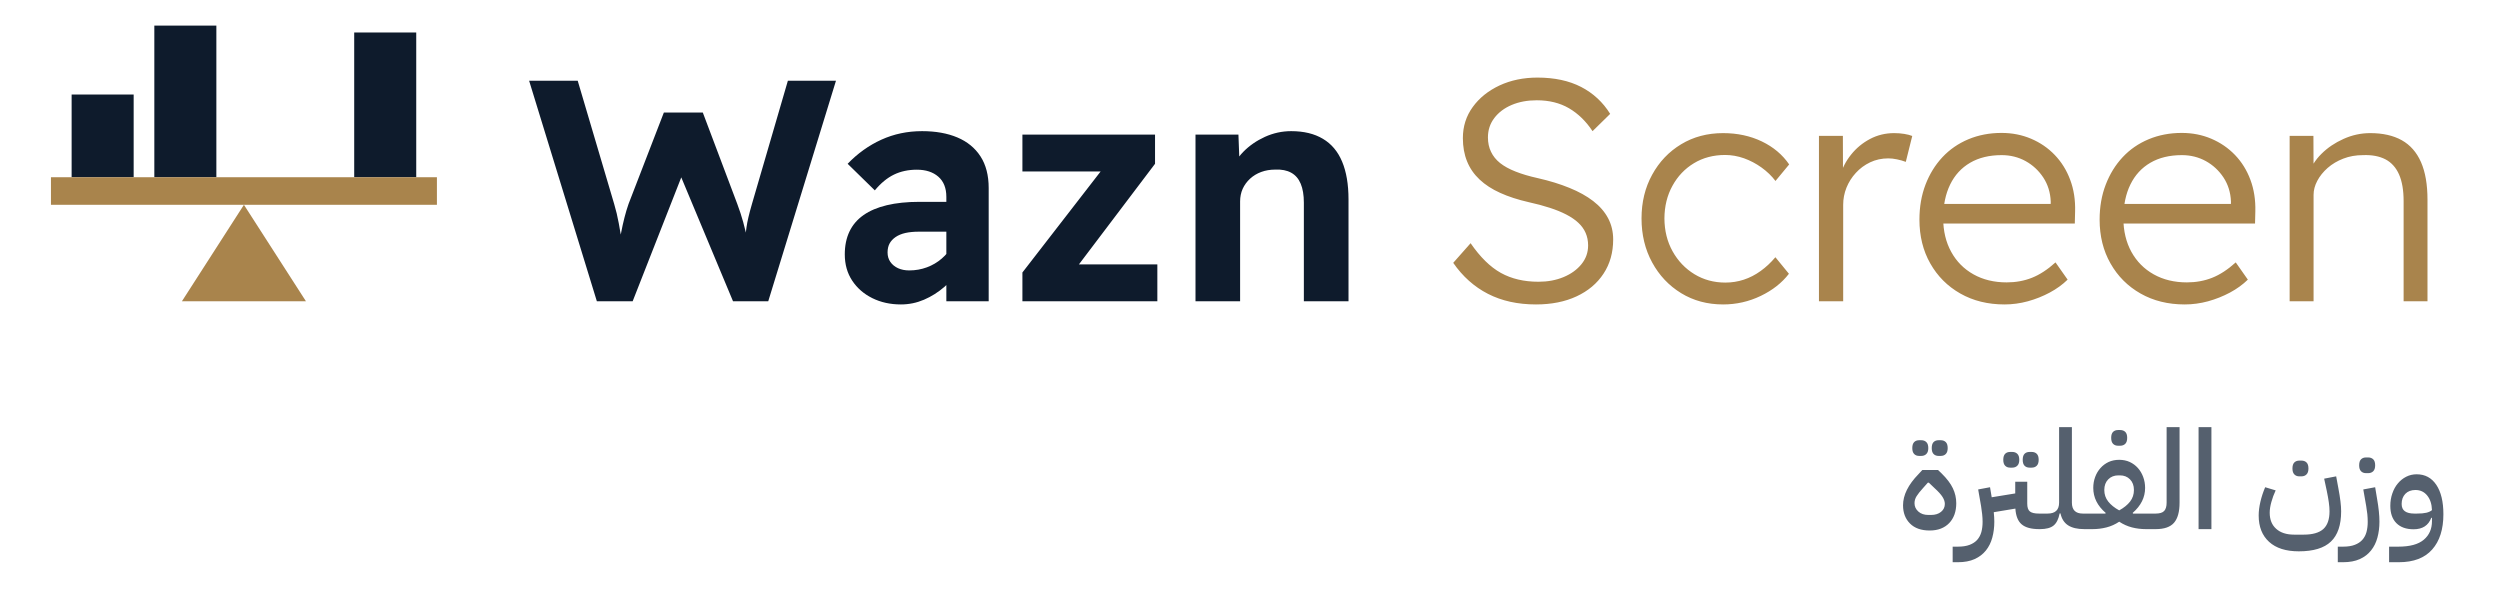
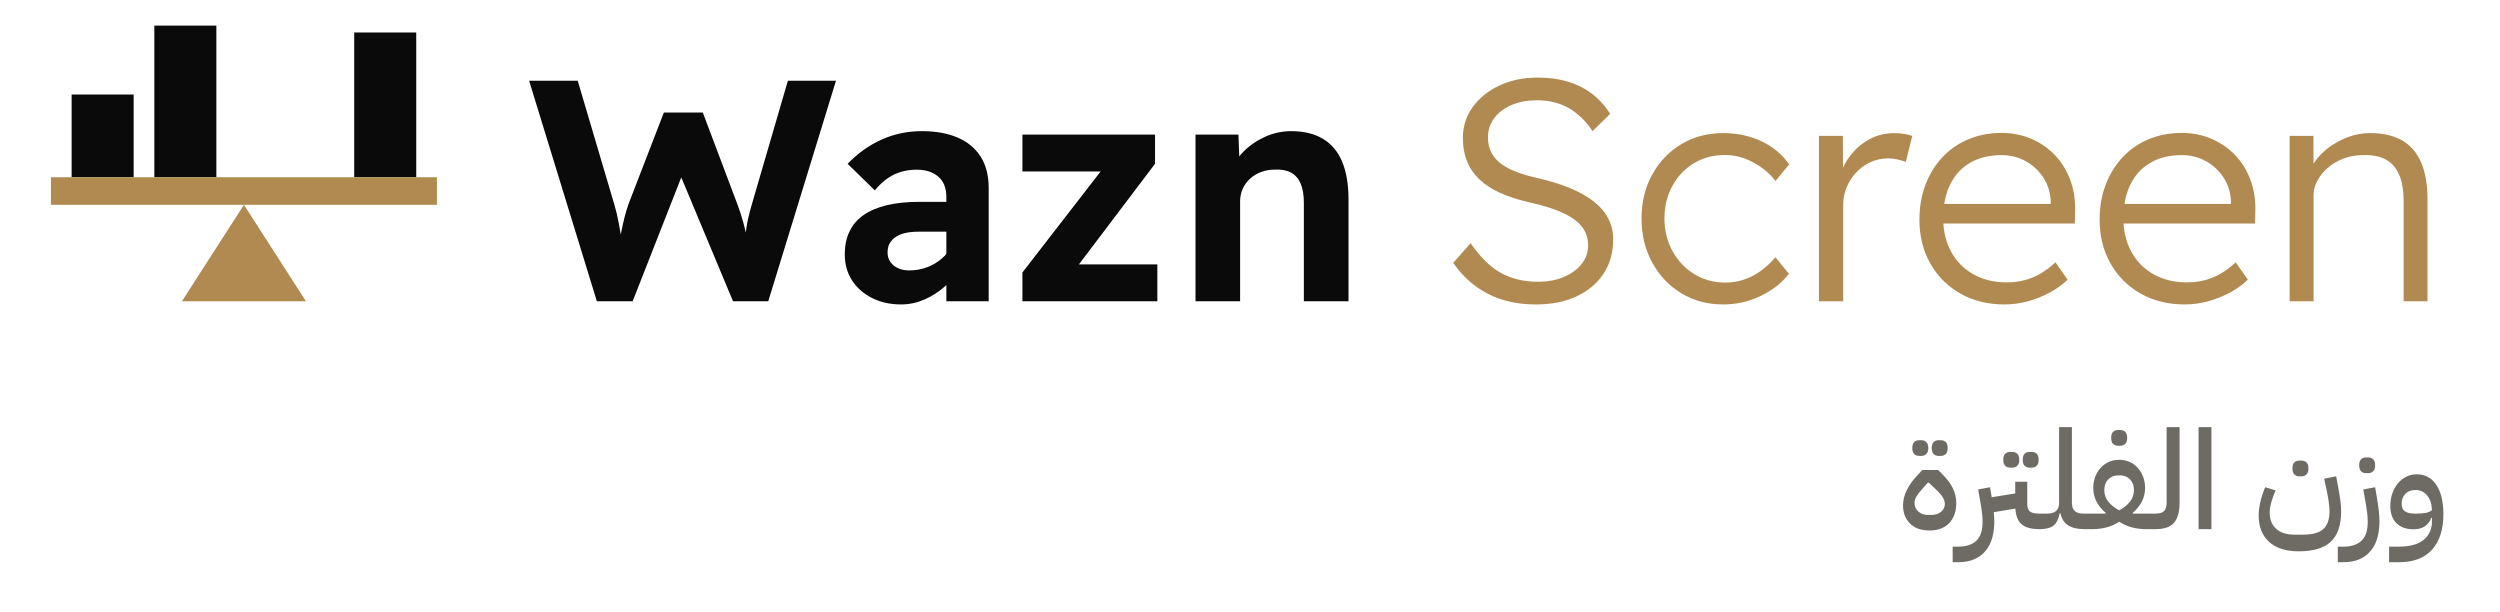
<svg xmlns="http://www.w3.org/2000/svg" viewBox="0 0 507.12 124.20" width="507" height="124" role="img" aria-label="Wazn Screen">
-   <rect x="14.20" y="19.20" width="12.60" height="16.80" fill="#0E1B2C" />
-   <rect x="31.00" y="5.20" width="12.60" height="30.80" fill="#0E1B2C" />
-   <rect x="71.60" y="6.60" width="12.60" height="29.40" fill="#0E1B2C" />
-   <rect x="10.00" y="36.00" width="78.40" height="5.60" fill="#A9844C" />
-   <path d="M49.20 41.60 L36.60 61.20 L61.80 61.20 Z" fill="#A9844C" />
-   <path d="M120.89 61.2 107.13 16.4H117L124.41 41.45Q124.96 43.28 125.34 45.35Q125.73 47.42 126.02 49.22Q126.3 51.02 126.41 52.05L124.81 52.07Q125.43 49.32 125.78 47.46Q126.13 45.61 126.5 44.19Q126.86 42.77 127.33 41.42L134.5 22.86H142.41L149.41 41.42Q150.13 43.34 150.61 45.1Q151.09 46.86 151.41 48.45Q151.73 50.04 152.01 51.66L150.56 51.98Q150.75 50.6 150.87 49.63Q150.99 48.66 151.07 47.82Q151.16 46.99 151.29 46.13Q151.41 45.26 151.68 44.11Q151.95 42.96 152.42 41.34L159.69 16.4H169.46L155.7 61.2H148.55L137.48 34.7L138.49 34.87L128.16 61.2ZM191.88 61.2V39.99Q191.88 37.31 190.25 35.89Q188.62 34.47 185.89 34.47Q183.29 34.47 181.23 35.47Q179.17 36.47 177.35 38.67L171.83 33.27Q174.88 30.1 178.69 28.37Q182.5 26.64 186.95 26.64Q191.09 26.64 194.12 27.92Q197.15 29.2 198.82 31.77Q200.48 34.34 200.48 38.2V61.2ZM182.65 61.84Q179.42 61.84 176.84 60.56Q174.26 59.28 172.76 57.01Q171.25 54.74 171.25 51.66Q171.25 49.02 172.21 47.01Q173.17 45.01 175.06 43.69Q176.95 42.36 179.8 41.68Q182.65 41 186.4 41H196.38L195.81 47.06H186.29Q184.76 47.06 183.57 47.32Q182.39 47.59 181.57 48.15Q180.75 48.72 180.34 49.48Q179.94 50.23 179.94 51.28Q179.94 52.39 180.51 53.21Q181.09 54.03 182.07 54.48Q183.05 54.93 184.35 54.93Q186.23 54.93 187.93 54.3Q189.62 53.67 190.95 52.52Q192.29 51.37 193.06 49.89L194.76 54.39Q193.42 56.59 191.5 58.26Q189.58 59.92 187.34 60.88Q185.1 61.84 182.65 61.84ZM207.33 61.2V55.35L225.1 32.4V34.83H207.33V27.34H234.27V33.27L217.27 55.74L217.01 53.71H234.74V61.2ZM242.49 61.2V27.34H251.21L251.47 34.26L249.67 35.02Q250.36 32.74 252.19 30.85Q254.03 28.97 256.59 27.8Q259.15 26.64 261.92 26.64Q265.76 26.64 268.36 28.19Q270.97 29.73 272.27 32.83Q273.57 35.92 273.57 40.51V61.2H264.5V41.17Q264.5 38.84 263.86 37.32Q263.22 35.79 261.92 35.08Q260.62 34.36 258.68 34.45Q257.14 34.45 255.84 34.93Q254.54 35.41 253.57 36.3Q252.6 37.2 252.07 38.36Q251.55 39.53 251.55 40.93V61.2H247.01Q245.62 61.2 244.47 61.2Q243.32 61.2 242.49 61.2Z" fill="#0E1B2C" />
-   <path d="M311.65 61.84Q306.09 61.84 301.9 59.69Q297.71 57.54 294.84 53.39L298.37 49.4Q301.28 53.63 304.51 55.43Q307.74 57.23 312.16 57.23Q314.98 57.23 317.26 56.28Q319.54 55.33 320.89 53.66Q322.24 52 322.24 49.85Q322.24 48.47 321.74 47.32Q321.24 46.17 320.26 45.26Q319.28 44.34 317.81 43.58Q316.34 42.82 314.45 42.21Q312.56 41.59 310.19 41.07Q306.87 40.31 304.38 39.18Q301.89 38.06 300.19 36.46Q298.49 34.86 297.65 32.77Q296.8 30.69 296.8 28.05Q296.8 24.49 298.81 21.73Q300.81 18.97 304.24 17.36Q307.68 15.76 311.94 15.76Q317.13 15.76 320.82 17.66Q324.51 19.57 326.72 23.13L323.14 26.64Q321.14 23.62 318.36 21.99Q315.58 20.37 311.81 20.37Q308.95 20.37 306.71 21.32Q304.48 22.27 303.19 23.97Q301.89 25.67 301.89 27.92Q301.89 29.54 302.52 30.84Q303.14 32.14 304.36 33.12Q305.59 34.1 307.51 34.85Q309.42 35.61 312 36.18Q315.61 37 318.44 38.16Q321.28 39.31 323.27 40.84Q325.26 42.37 326.29 44.31Q327.33 46.26 327.33 48.64Q327.33 52.62 325.37 55.59Q323.42 58.56 319.89 60.2Q316.37 61.84 311.65 61.84ZM349.66 61.84Q344.88 61.84 341.14 59.55Q337.4 57.26 335.25 53.31Q333.09 49.35 333.09 44.37Q333.09 39.41 335.25 35.49Q337.4 31.56 341.14 29.3Q344.88 27.04 349.66 27.04Q354 27.04 357.53 28.73Q361.05 30.43 363.08 33.4L360.3 36.76Q359.14 35.23 357.47 34.03Q355.8 32.83 353.9 32.15Q351.99 31.48 350.08 31.48Q346.5 31.48 343.74 33.15Q340.97 34.82 339.37 37.74Q337.76 40.66 337.74 44.37Q337.76 48.11 339.4 51.05Q341.04 53.99 343.84 55.7Q346.64 57.4 350.11 57.4Q352.06 57.4 353.86 56.81Q355.66 56.22 357.28 55.05Q358.9 53.89 360.28 52.25L363.03 55.61Q360.9 58.38 357.3 60.11Q353.7 61.84 349.66 61.84ZM369.13 61.2V27.6H373.99L374.02 37.35L373.46 35.68Q374.08 33.36 375.67 31.39Q377.25 29.42 379.5 28.23Q381.75 27.04 384.4 27.04Q385.49 27.04 386.47 27.2Q387.44 27.36 388.08 27.62L386.77 32.88Q385.92 32.56 384.99 32.37Q384.06 32.17 383.22 32.17Q381.21 32.17 379.53 32.97Q377.85 33.77 376.63 35.11Q375.4 36.44 374.72 38.12Q374.05 39.8 374.05 41.6V61.2ZM406.82 61.84Q401.74 61.84 397.84 59.62Q393.94 57.4 391.74 53.51Q389.54 49.63 389.54 44.61Q389.54 40.73 390.77 37.51Q392.01 34.28 394.21 31.93Q396.42 29.57 399.5 28.28Q402.58 27 406.21 27Q409.45 27 412.22 28.18Q415 29.36 417.03 31.48Q419.07 33.6 420.16 36.52Q421.26 39.44 421.16 42.96L421.1 45.41H393.03L392.06 41.42H417.06L416.18 42.51L416.21 40.94Q416.1 38.19 414.7 36.06Q413.3 33.94 411.1 32.72Q408.89 31.51 406.24 31.51Q402.5 31.51 399.84 33.06Q397.18 34.61 395.78 37.48Q394.38 40.34 394.36 44.33Q394.38 48.24 396 51.17Q397.61 54.1 400.52 55.73Q403.43 57.36 407.26 57.36Q410.04 57.36 412.4 56.42Q414.77 55.48 417.18 53.3L419.64 56.8Q418.11 58.3 416.01 59.43Q413.92 60.55 411.56 61.2Q409.21 61.84 406.82 61.84ZM443.42 61.84Q438.35 61.84 434.45 59.62Q430.55 57.4 428.35 53.51Q426.14 49.63 426.14 44.61Q426.14 40.73 427.38 37.51Q428.62 34.28 430.82 31.93Q433.02 29.57 436.11 28.28Q439.19 27 442.82 27Q446.06 27 448.83 28.18Q451.6 29.36 453.64 31.48Q455.68 33.6 456.77 36.52Q457.86 39.44 457.77 42.96L457.71 45.41H429.64L428.67 41.42H453.66L452.79 42.51L452.82 40.94Q452.71 38.19 451.31 36.06Q449.91 33.94 447.71 32.72Q445.5 31.51 442.85 31.51Q439.11 31.51 436.45 33.06Q433.79 34.61 432.39 37.48Q430.99 40.34 430.96 44.33Q430.99 48.24 432.6 51.17Q434.22 54.1 437.13 55.73Q440.04 57.36 443.87 57.36Q446.64 57.36 449.01 56.42Q451.38 55.48 453.79 53.3L456.25 56.8Q454.72 58.3 452.62 59.43Q450.52 60.55 448.17 61.2Q445.82 61.84 443.42 61.84ZM464.74 61.2V27.6H469.57L469.6 34.79L468.64 35.36Q469.31 33.12 471.2 31.25Q473.08 29.38 475.7 28.21Q478.31 27.04 481.11 27.04Q484.92 27.04 487.51 28.48Q490.1 29.93 491.42 32.93Q492.74 35.94 492.74 40.55V61.2H487.89V40.83Q487.89 37.56 486.97 35.45Q486.04 33.34 484.21 32.37Q482.37 31.41 479.66 31.51Q477.46 31.51 475.64 32.22Q473.82 32.92 472.46 34.11Q471.11 35.3 470.36 36.72Q469.6 38.15 469.6 39.59V61.2H467.2Q466.62 61.2 466 61.2Q465.38 61.2 464.74 61.2Z" fill="#A9844C" />
-   <path d="M391.62 107.76Q389.04 107.76 387.63 106.35Q386.21 104.93 386.21 102.64Q386.21 99.53 389.35 96.31L390.13 95.47H393.32L394.02 96.14Q395.65 97.74 396.33 99.18Q397.02 100.62 397.02 102.22Q397.02 103.48 396.66 104.5Q396.29 105.52 395.59 106.25Q394.89 106.98 393.9 107.37Q392.9 107.76 391.62 107.76ZM391.9 104.6Q393.16 104.6 393.93 103.97Q394.7 103.34 394.7 102.36Q394.7 101.68 394.23 100.94Q393.77 100.2 392.6 99.14L391.45 98.04H391.25L390.27 99.14Q389.38 100.12 388.96 100.79Q388.54 101.46 388.54 102.22Q388.54 103.2 389.31 103.9Q390.08 104.6 391.34 104.6ZM393.44 92.61Q392.79 92.61 392.41 92.22Q392.04 91.83 392.04 91.02Q392.04 90.18 392.41 89.8Q392.79 89.42 393.44 89.42H393.86Q394.5 89.42 394.89 89.8Q395.28 90.18 395.28 91.02Q395.28 91.83 394.89 92.22Q394.5 92.61 393.86 92.61ZM389.49 92.61Q388.84 92.61 388.47 92.22Q388.09 91.83 388.09 91.02Q388.09 90.18 388.47 89.8Q388.84 89.42 389.49 89.42H389.91Q390.55 89.42 390.94 89.8Q391.34 90.18 391.34 91.02Q391.34 91.83 390.94 92.22Q390.55 92.61 389.91 92.61ZM396.29 111.04H397.36Q398.78 111.04 399.74 110.67Q400.69 110.31 401.28 109.65Q401.86 108.99 402.12 108.07Q402.37 107.14 402.37 106Q402.37 105.24 402.28 104.43Q402.2 103.62 402.06 102.8L401.47 99.42L403.88 98.97L404.22 101.01L409 100.23V97.85H411.44V102.3Q411.44 103.48 411.99 103.9Q412.53 104.32 413.79 104.32H414.72V106.81L414.02 107.48H413.88Q411.44 107.48 410.31 106.51Q409.17 105.55 409.03 103.31L404.64 104.04Q404.69 104.57 404.72 105.04Q404.75 105.52 404.75 105.97Q404.75 107.7 404.34 109.2Q403.94 110.7 403.04 111.82Q402.14 112.94 400.74 113.57Q399.34 114.2 397.38 114.2H396.29ZM411.92 94.99Q411.27 94.99 410.89 94.6Q410.52 94.21 410.52 93.4Q410.52 92.56 410.89 92.18Q411.27 91.8 411.92 91.8H412.34Q412.98 91.8 413.37 92.18Q413.76 92.56 413.76 93.4Q413.76 94.21 413.37 94.6Q412.98 94.99 412.34 94.99ZM407.97 94.99Q407.32 94.99 406.95 94.6Q406.57 94.21 406.57 93.4Q406.57 92.56 406.95 92.18Q407.32 91.8 407.97 91.8H408.39Q409.03 91.8 409.42 92.18Q409.82 92.56 409.82 93.4Q409.82 94.21 409.42 94.6Q409.03 94.99 408.39 94.99ZM414.04 104.99 414.72 104.32H415.58Q417.91 104.32 417.91 102.1V86.76H420.51V102.1Q420.51 104.32 422.72 104.32H423.7V106.81L423.03 107.48Q420.93 107.48 419.74 106.71Q418.55 105.94 418.19 104.29H418.02Q417.68 106.02 416.79 106.75Q415.89 107.48 414.04 107.48ZM423.03 104.99 423.7 104.32H427.32L427.37 104.18Q424.85 102.02 424.85 99.11Q424.85 97.93 425.23 96.9Q425.61 95.86 426.31 95.08Q427.01 94.29 427.97 93.84Q428.94 93.4 430.12 93.4Q431.29 93.4 432.26 93.84Q433.22 94.29 433.91 95.06Q434.6 95.83 434.99 96.88Q435.38 97.93 435.38 99.11Q435.38 101.99 432.86 104.18L432.92 104.32H436.56V106.81L435.88 107.48H435.55Q434.06 107.48 432.71 107.13Q431.35 106.78 430.12 105.97Q428.91 106.78 427.54 107.13Q426.17 107.48 424.71 107.48H423.03ZM430.12 103.67Q431.54 102.89 432.33 101.88Q433.11 100.87 433.11 99.53Q433.11 98.18 432.31 97.37Q431.52 96.56 430.26 96.56H429.95Q428.69 96.56 427.89 97.37Q427.09 98.18 427.09 99.53Q427.09 100.87 427.89 101.88Q428.69 102.89 430.12 103.67ZM429.89 90.54Q429.25 90.54 428.87 90.15Q428.49 89.76 428.49 88.94Q428.49 88.1 428.87 87.73Q429.25 87.35 429.89 87.35H430.31Q430.96 87.35 431.35 87.73Q431.74 88.1 431.74 88.94Q431.74 89.76 431.35 90.15Q430.96 90.54 430.31 90.54ZM435.88 104.99 436.56 104.32H437.54Q438.77 104.32 439.26 103.78Q439.75 103.25 439.75 102.1V86.76H442.38V102.1Q442.38 104.88 441.26 106.18Q440.14 107.48 437.54 107.48H435.88ZM446.24 86.76H448.85V107.48H446.24ZM466.6 111.99Q462.68 111.99 460.57 110.07Q458.45 108.15 458.45 104.71Q458.45 103.42 458.8 101.92Q459.15 100.42 459.77 98.97L461.9 99.61Q461.36 100.76 461.03 101.96Q460.69 103.17 460.69 104.15Q460.69 106.25 462.01 107.42Q463.32 108.6 465.65 108.6H467.58Q470.3 108.6 471.57 107.47Q472.84 106.33 472.84 103.87Q472.84 103.08 472.7 102.06Q472.56 101.04 472.28 99.7L471.75 97.23L474.19 96.76L474.64 99.19Q474.92 100.68 475.06 101.82Q475.2 102.97 475.2 103.87Q475.2 108.04 473.12 110.01Q471.05 111.99 466.6 111.99ZM466.71 96.76Q466.07 96.76 465.69 96.36Q465.31 95.97 465.31 95.16Q465.31 94.32 465.69 93.94Q466.07 93.56 466.71 93.56H467.13Q467.78 93.56 468.17 93.94Q468.56 94.32 468.56 95.16Q468.56 95.97 468.17 96.36Q467.78 96.76 467.13 96.76ZM474.52 111.04H475.59Q477.02 111.04 477.97 110.67Q478.92 110.31 479.51 109.65Q480.1 108.99 480.35 108.07Q480.6 107.14 480.6 106Q480.6 105.24 480.52 104.43Q480.43 103.62 480.29 102.8L479.7 99.42L482.11 98.97L482.5 101.32Q482.98 104.04 482.98 105.97Q482.98 107.7 482.57 109.2Q482.17 110.7 481.27 111.82Q480.38 112.94 478.98 113.57Q477.58 114.2 475.62 114.2H474.52ZM480.26 96.11Q479.62 96.11 479.24 95.72Q478.86 95.33 478.86 94.52Q478.86 93.68 479.24 93.3Q479.62 92.92 480.26 92.92H480.68Q481.33 92.92 481.72 93.3Q482.11 93.68 482.11 94.52Q482.11 95.33 481.72 95.72Q481.33 96.11 480.68 96.11ZM484.94 111.04H486.82Q490.32 111.04 491.98 109.64Q493.65 108.24 493.65 105.86V105.18H493.51Q492.64 107.51 489.92 107.51Q487.66 107.51 486.42 106.26Q485.19 105.02 485.19 102.75Q485.19 101.4 485.6 100.23Q486 99.05 486.72 98.2Q487.43 97.34 488.41 96.84Q489.39 96.34 490.54 96.34Q493.09 96.34 494.53 98.48Q495.97 100.62 495.97 104.46Q495.97 109.05 493.69 111.62Q491.41 114.2 486.93 114.2H484.94ZM490.62 104.32Q491.8 104.32 492.51 104.15Q493.23 103.98 493.65 103.62Q493.59 101.77 492.68 100.65Q491.77 99.53 490.29 99.53Q489 99.53 488.24 100.31Q487.49 101.1 487.49 102.36Q487.49 103.39 488.15 103.85Q488.8 104.32 490.06 104.32Z" fill="#55606E" />
+   <rect x="14.20" y="19.20" width="12.60" height="16.80" fill="#0A0A0A" />
+   <rect x="31.00" y="5.20" width="12.60" height="30.80" fill="#0A0A0A" />
+   <rect x="71.60" y="6.60" width="12.60" height="29.40" fill="#0A0A0A" />
+   <rect x="10.00" y="36.00" width="78.40" height="5.60" fill="#B08A50" />
+   <path d="M49.20 41.60 L36.60 61.20 L61.80 61.20 Z" fill="#B08A50" />
+   <path d="M120.89 61.2 107.13 16.4H117L124.41 41.45Q124.96 43.28 125.34 45.35Q125.73 47.42 126.02 49.22Q126.3 51.02 126.41 52.05L124.81 52.07Q125.43 49.32 125.78 47.46Q126.13 45.61 126.5 44.19Q126.86 42.77 127.33 41.42L134.5 22.86H142.41L149.41 41.42Q150.13 43.34 150.61 45.1Q151.09 46.86 151.41 48.45Q151.73 50.04 152.01 51.66L150.56 51.98Q150.75 50.6 150.87 49.63Q150.99 48.66 151.07 47.82Q151.16 46.99 151.29 46.13Q151.41 45.26 151.68 44.11Q151.95 42.96 152.42 41.34L159.69 16.4H169.46L155.7 61.2H148.55L137.48 34.7L138.49 34.87L128.16 61.2ZM191.88 61.2V39.99Q191.88 37.31 190.25 35.89Q188.62 34.47 185.89 34.47Q183.29 34.47 181.23 35.47Q179.17 36.47 177.35 38.67L171.83 33.27Q174.88 30.1 178.69 28.37Q182.5 26.64 186.95 26.64Q191.09 26.64 194.12 27.92Q197.15 29.2 198.82 31.77Q200.48 34.34 200.48 38.2V61.2ZM182.65 61.84Q179.42 61.84 176.84 60.56Q174.26 59.28 172.76 57.01Q171.25 54.74 171.25 51.66Q171.25 49.02 172.21 47.01Q173.17 45.01 175.06 43.69Q176.95 42.36 179.8 41.68Q182.65 41 186.4 41H196.38L195.81 47.06H186.29Q184.76 47.06 183.57 47.32Q182.39 47.59 181.57 48.15Q180.75 48.72 180.34 49.48Q179.94 50.23 179.94 51.28Q179.94 52.39 180.51 53.21Q181.09 54.03 182.07 54.48Q183.05 54.93 184.35 54.93Q186.23 54.93 187.93 54.3Q189.62 53.67 190.95 52.52Q192.29 51.37 193.06 49.89L194.76 54.39Q193.42 56.59 191.5 58.26Q189.58 59.92 187.34 60.88Q185.1 61.84 182.65 61.84ZM207.33 61.2V55.35L225.1 32.4V34.83H207.33V27.34H234.27V33.27L217.27 55.74L217.01 53.71H234.74V61.2ZM242.49 61.2V27.34H251.21L251.47 34.26L249.67 35.02Q250.36 32.74 252.19 30.85Q254.03 28.97 256.59 27.8Q259.15 26.64 261.92 26.64Q265.76 26.64 268.36 28.19Q270.97 29.73 272.27 32.83Q273.57 35.92 273.57 40.51V61.2H264.5V41.17Q264.5 38.84 263.86 37.32Q263.22 35.79 261.92 35.08Q260.62 34.36 258.68 34.45Q257.14 34.45 255.84 34.93Q254.54 35.41 253.57 36.3Q252.6 37.2 252.07 38.36Q251.55 39.53 251.55 40.93V61.2H247.01Q245.62 61.2 244.47 61.2Q243.32 61.2 242.49 61.2Z" fill="#0A0A0A" />
+   <path d="M311.65 61.84Q306.09 61.84 301.9 59.69Q297.71 57.54 294.84 53.39L298.37 49.4Q301.28 53.63 304.51 55.43Q307.74 57.23 312.16 57.23Q314.98 57.23 317.26 56.28Q319.54 55.33 320.89 53.66Q322.24 52 322.24 49.85Q322.24 48.47 321.74 47.32Q321.24 46.17 320.26 45.26Q319.28 44.34 317.81 43.58Q316.34 42.82 314.45 42.21Q312.56 41.59 310.19 41.07Q306.87 40.31 304.38 39.18Q301.89 38.06 300.19 36.46Q298.49 34.86 297.65 32.77Q296.8 30.69 296.8 28.05Q296.8 24.49 298.81 21.73Q300.81 18.97 304.24 17.36Q307.68 15.76 311.94 15.76Q317.13 15.76 320.82 17.66Q324.51 19.57 326.72 23.13L323.14 26.64Q321.14 23.62 318.36 21.99Q315.58 20.37 311.81 20.37Q308.95 20.37 306.71 21.32Q304.48 22.27 303.19 23.97Q301.89 25.67 301.89 27.92Q301.89 29.54 302.52 30.84Q303.14 32.14 304.36 33.12Q305.59 34.1 307.51 34.85Q309.42 35.61 312 36.18Q315.61 37 318.44 38.16Q321.28 39.31 323.27 40.84Q325.26 42.37 326.29 44.31Q327.33 46.26 327.33 48.64Q327.33 52.62 325.37 55.59Q323.42 58.56 319.89 60.2Q316.37 61.84 311.65 61.84ZM349.66 61.84Q344.88 61.84 341.14 59.55Q337.4 57.26 335.25 53.31Q333.09 49.35 333.09 44.37Q333.09 39.41 335.25 35.49Q337.4 31.56 341.14 29.3Q344.88 27.04 349.66 27.04Q354 27.04 357.53 28.73Q361.05 30.43 363.08 33.4L360.3 36.76Q359.14 35.23 357.47 34.03Q355.8 32.83 353.9 32.15Q351.99 31.48 350.08 31.48Q346.5 31.48 343.74 33.15Q340.97 34.82 339.37 37.74Q337.76 40.66 337.74 44.37Q337.76 48.11 339.4 51.05Q341.04 53.99 343.84 55.7Q346.64 57.4 350.11 57.4Q352.06 57.4 353.86 56.81Q355.66 56.22 357.28 55.05Q358.9 53.89 360.28 52.25L363.03 55.61Q360.9 58.38 357.3 60.11Q353.7 61.84 349.66 61.84ZM369.13 61.2V27.6H373.99L374.02 37.35L373.46 35.68Q374.08 33.36 375.67 31.39Q377.25 29.42 379.5 28.23Q381.75 27.04 384.4 27.04Q385.49 27.04 386.47 27.2Q387.44 27.36 388.08 27.62L386.77 32.88Q385.92 32.56 384.99 32.37Q384.06 32.17 383.22 32.17Q381.21 32.17 379.53 32.97Q377.85 33.77 376.63 35.11Q375.4 36.44 374.72 38.12Q374.05 39.8 374.05 41.6V61.2ZM406.82 61.84Q401.74 61.84 397.84 59.62Q393.94 57.4 391.74 53.51Q389.54 49.63 389.54 44.61Q389.54 40.73 390.77 37.51Q392.01 34.28 394.21 31.93Q396.42 29.57 399.5 28.28Q402.58 27 406.21 27Q409.45 27 412.22 28.18Q415 29.36 417.03 31.48Q419.07 33.6 420.16 36.52Q421.26 39.44 421.16 42.96L421.1 45.41H393.03L392.06 41.42H417.06L416.18 42.51L416.21 40.94Q416.1 38.19 414.7 36.06Q413.3 33.94 411.1 32.72Q408.89 31.51 406.24 31.51Q402.5 31.51 399.84 33.06Q397.18 34.61 395.78 37.48Q394.38 40.34 394.36 44.33Q394.38 48.24 396 51.17Q397.61 54.1 400.52 55.73Q403.43 57.36 407.26 57.36Q410.04 57.36 412.4 56.42Q414.77 55.48 417.18 53.3L419.64 56.8Q418.11 58.3 416.01 59.43Q413.92 60.55 411.56 61.2Q409.21 61.84 406.82 61.84ZM443.42 61.84Q438.35 61.84 434.45 59.62Q430.55 57.4 428.35 53.51Q426.14 49.63 426.14 44.61Q426.14 40.73 427.38 37.51Q428.62 34.28 430.82 31.93Q433.02 29.57 436.11 28.28Q439.19 27 442.82 27Q446.06 27 448.83 28.18Q451.6 29.36 453.64 31.48Q455.68 33.6 456.77 36.52Q457.86 39.44 457.77 42.96L457.71 45.41H429.64L428.67 41.42H453.66L452.79 42.51L452.82 40.94Q452.71 38.19 451.31 36.06Q449.91 33.94 447.71 32.72Q445.5 31.51 442.85 31.51Q439.11 31.51 436.45 33.06Q433.79 34.61 432.39 37.48Q430.99 40.34 430.96 44.33Q430.99 48.24 432.6 51.17Q434.22 54.1 437.13 55.73Q440.04 57.36 443.87 57.36Q446.64 57.36 449.01 56.42Q451.38 55.48 453.79 53.3L456.25 56.8Q454.72 58.3 452.62 59.43Q450.52 60.55 448.17 61.2Q445.82 61.84 443.42 61.84ZM464.74 61.2V27.6H469.57L469.6 34.79L468.64 35.36Q469.31 33.12 471.2 31.25Q473.08 29.38 475.7 28.21Q478.31 27.04 481.11 27.04Q484.92 27.04 487.51 28.48Q490.1 29.93 491.42 32.93Q492.74 35.94 492.74 40.55V61.2H487.89V40.83Q487.89 37.56 486.97 35.45Q486.04 33.34 484.21 32.37Q482.37 31.41 479.66 31.51Q477.46 31.51 475.64 32.22Q473.82 32.92 472.46 34.11Q471.11 35.3 470.36 36.72Q469.6 38.15 469.6 39.59V61.2H467.2Q466.62 61.2 466 61.2Q465.38 61.2 464.74 61.2Z" fill="#B08A50" />
+   <path d="M391.62 107.76Q389.04 107.76 387.63 106.35Q386.21 104.93 386.21 102.64Q386.21 99.53 389.35 96.31L390.13 95.47H393.32L394.02 96.14Q395.65 97.74 396.33 99.18Q397.02 100.62 397.02 102.22Q397.02 103.48 396.66 104.5Q396.29 105.52 395.59 106.25Q394.89 106.98 393.9 107.37Q392.9 107.76 391.62 107.76ZM391.9 104.6Q393.16 104.6 393.93 103.97Q394.7 103.34 394.7 102.36Q394.7 101.68 394.23 100.94Q393.77 100.2 392.6 99.14L391.45 98.04H391.25L390.27 99.14Q389.38 100.12 388.96 100.79Q388.54 101.46 388.54 102.22Q388.54 103.2 389.31 103.9Q390.08 104.6 391.34 104.6ZM393.44 92.61Q392.79 92.61 392.41 92.22Q392.04 91.83 392.04 91.02Q392.04 90.18 392.41 89.8Q392.79 89.42 393.44 89.42H393.86Q394.5 89.42 394.89 89.8Q395.28 90.18 395.28 91.02Q395.28 91.83 394.89 92.22Q394.5 92.61 393.86 92.61ZM389.49 92.61Q388.84 92.61 388.47 92.22Q388.09 91.83 388.09 91.02Q388.09 90.18 388.47 89.8Q388.84 89.42 389.49 89.42H389.91Q390.55 89.42 390.94 89.8Q391.34 90.18 391.34 91.02Q391.34 91.83 390.94 92.22Q390.55 92.61 389.91 92.61ZM396.29 111.04H397.36Q398.78 111.04 399.74 110.67Q400.69 110.31 401.28 109.65Q401.86 108.99 402.12 108.07Q402.37 107.14 402.37 106Q402.37 105.24 402.28 104.43Q402.2 103.62 402.06 102.8L401.47 99.42L403.88 98.97L404.22 101.01L409 100.23V97.85H411.44V102.3Q411.44 103.48 411.99 103.9Q412.53 104.32 413.79 104.32H414.72V106.81L414.02 107.48H413.88Q411.44 107.48 410.31 106.51Q409.17 105.55 409.03 103.31L404.64 104.04Q404.69 104.57 404.72 105.04Q404.75 105.52 404.75 105.97Q404.75 107.7 404.34 109.2Q403.94 110.7 403.04 111.82Q402.14 112.94 400.74 113.57Q399.34 114.2 397.38 114.2H396.29ZM411.92 94.99Q411.27 94.99 410.89 94.6Q410.52 94.21 410.52 93.4Q410.52 92.56 410.89 92.18Q411.27 91.8 411.92 91.8H412.34Q412.98 91.8 413.37 92.18Q413.76 92.56 413.76 93.4Q413.76 94.21 413.37 94.6Q412.98 94.99 412.34 94.99ZM407.97 94.99Q407.32 94.99 406.95 94.6Q406.57 94.21 406.57 93.4Q406.57 92.56 406.95 92.18Q407.32 91.8 407.97 91.8H408.39Q409.03 91.8 409.42 92.18Q409.82 92.56 409.82 93.4Q409.82 94.21 409.42 94.6Q409.03 94.99 408.39 94.99ZM414.04 104.99 414.72 104.32H415.58Q417.91 104.32 417.91 102.1V86.76H420.51V102.1Q420.51 104.32 422.72 104.32H423.7V106.81L423.03 107.48Q420.93 107.48 419.74 106.71Q418.55 105.94 418.19 104.29H418.02Q417.68 106.02 416.79 106.75Q415.89 107.48 414.04 107.48ZM423.03 104.99 423.7 104.32H427.32L427.37 104.18Q424.85 102.02 424.85 99.11Q424.85 97.93 425.23 96.9Q425.61 95.86 426.31 95.08Q427.01 94.29 427.97 93.84Q428.94 93.4 430.12 93.4Q431.29 93.4 432.26 93.84Q433.22 94.29 433.91 95.06Q434.6 95.83 434.99 96.88Q435.38 97.93 435.38 99.11Q435.38 101.99 432.86 104.18L432.92 104.32H436.56V106.81L435.88 107.48H435.55Q434.06 107.48 432.71 107.13Q431.35 106.78 430.12 105.97Q428.91 106.78 427.54 107.13Q426.17 107.48 424.71 107.48H423.03ZM430.12 103.67Q431.54 102.89 432.33 101.88Q433.11 100.87 433.11 99.53Q433.11 98.18 432.31 97.37Q431.52 96.56 430.26 96.56H429.95Q428.69 96.56 427.89 97.37Q427.09 98.18 427.09 99.53Q427.09 100.87 427.89 101.88Q428.69 102.89 430.12 103.67ZM429.89 90.54Q429.25 90.54 428.87 90.15Q428.49 89.76 428.49 88.94Q428.49 88.1 428.87 87.73Q429.25 87.35 429.89 87.35H430.31Q430.96 87.35 431.35 87.73Q431.74 88.1 431.74 88.94Q431.74 89.76 431.35 90.15Q430.96 90.54 430.31 90.54ZM435.88 104.99 436.56 104.32H437.54Q438.77 104.32 439.26 103.78Q439.75 103.25 439.75 102.1V86.76H442.38V102.1Q442.38 104.88 441.26 106.18Q440.14 107.48 437.54 107.48H435.88ZM446.24 86.76H448.85V107.48H446.24ZM466.6 111.99Q462.68 111.99 460.57 110.07Q458.45 108.15 458.45 104.71Q458.45 103.42 458.8 101.92Q459.15 100.42 459.77 98.97L461.9 99.61Q461.36 100.76 461.03 101.96Q460.69 103.17 460.69 104.15Q460.69 106.25 462.01 107.42Q463.32 108.6 465.65 108.6H467.58Q470.3 108.6 471.57 107.47Q472.84 106.33 472.84 103.87Q472.84 103.08 472.7 102.06Q472.56 101.04 472.28 99.7L471.75 97.23L474.19 96.76L474.64 99.19Q474.92 100.68 475.06 101.82Q475.2 102.97 475.2 103.87Q475.2 108.04 473.12 110.01Q471.05 111.99 466.6 111.99ZM466.71 96.76Q466.07 96.76 465.69 96.36Q465.31 95.97 465.31 95.16Q465.31 94.32 465.69 93.94Q466.07 93.56 466.71 93.56H467.13Q467.78 93.56 468.17 93.94Q468.56 94.32 468.56 95.16Q468.56 95.97 468.17 96.36Q467.78 96.76 467.13 96.76ZM474.52 111.04H475.59Q477.02 111.04 477.97 110.67Q478.92 110.31 479.51 109.65Q480.1 108.99 480.35 108.07Q480.6 107.14 480.6 106Q480.6 105.24 480.52 104.43Q480.43 103.62 480.29 102.8L479.7 99.42L482.11 98.97L482.5 101.32Q482.98 104.04 482.98 105.97Q482.98 107.7 482.57 109.2Q482.17 110.7 481.27 111.82Q480.38 112.94 478.98 113.57Q477.58 114.2 475.62 114.2H474.52ZM480.26 96.11Q479.62 96.11 479.24 95.72Q478.86 95.33 478.86 94.52Q478.86 93.68 479.24 93.3Q479.62 92.92 480.26 92.92H480.68Q481.33 92.92 481.72 93.3Q482.11 93.68 482.11 94.52Q482.11 95.33 481.72 95.72Q481.33 96.11 480.68 96.11ZM484.94 111.04H486.82Q490.32 111.04 491.98 109.64Q493.65 108.24 493.65 105.86V105.18H493.51Q492.64 107.51 489.92 107.51Q487.66 107.51 486.42 106.26Q485.19 105.02 485.19 102.75Q485.19 101.4 485.6 100.23Q486 99.05 486.72 98.2Q487.43 97.34 488.41 96.84Q489.39 96.34 490.54 96.34Q493.09 96.34 494.53 98.48Q495.97 100.62 495.97 104.46Q495.97 109.05 493.69 111.62Q491.41 114.2 486.93 114.2H484.94ZM490.62 104.32Q491.8 104.32 492.51 104.15Q493.23 103.98 493.65 103.62Q493.59 101.77 492.68 100.65Q491.77 99.53 490.29 99.53Q489 99.53 488.24 100.31Q487.49 101.1 487.49 102.36Q487.49 103.39 488.15 103.85Q488.8 104.32 490.06 104.32Z" fill="#6E6B64" />
</svg>
